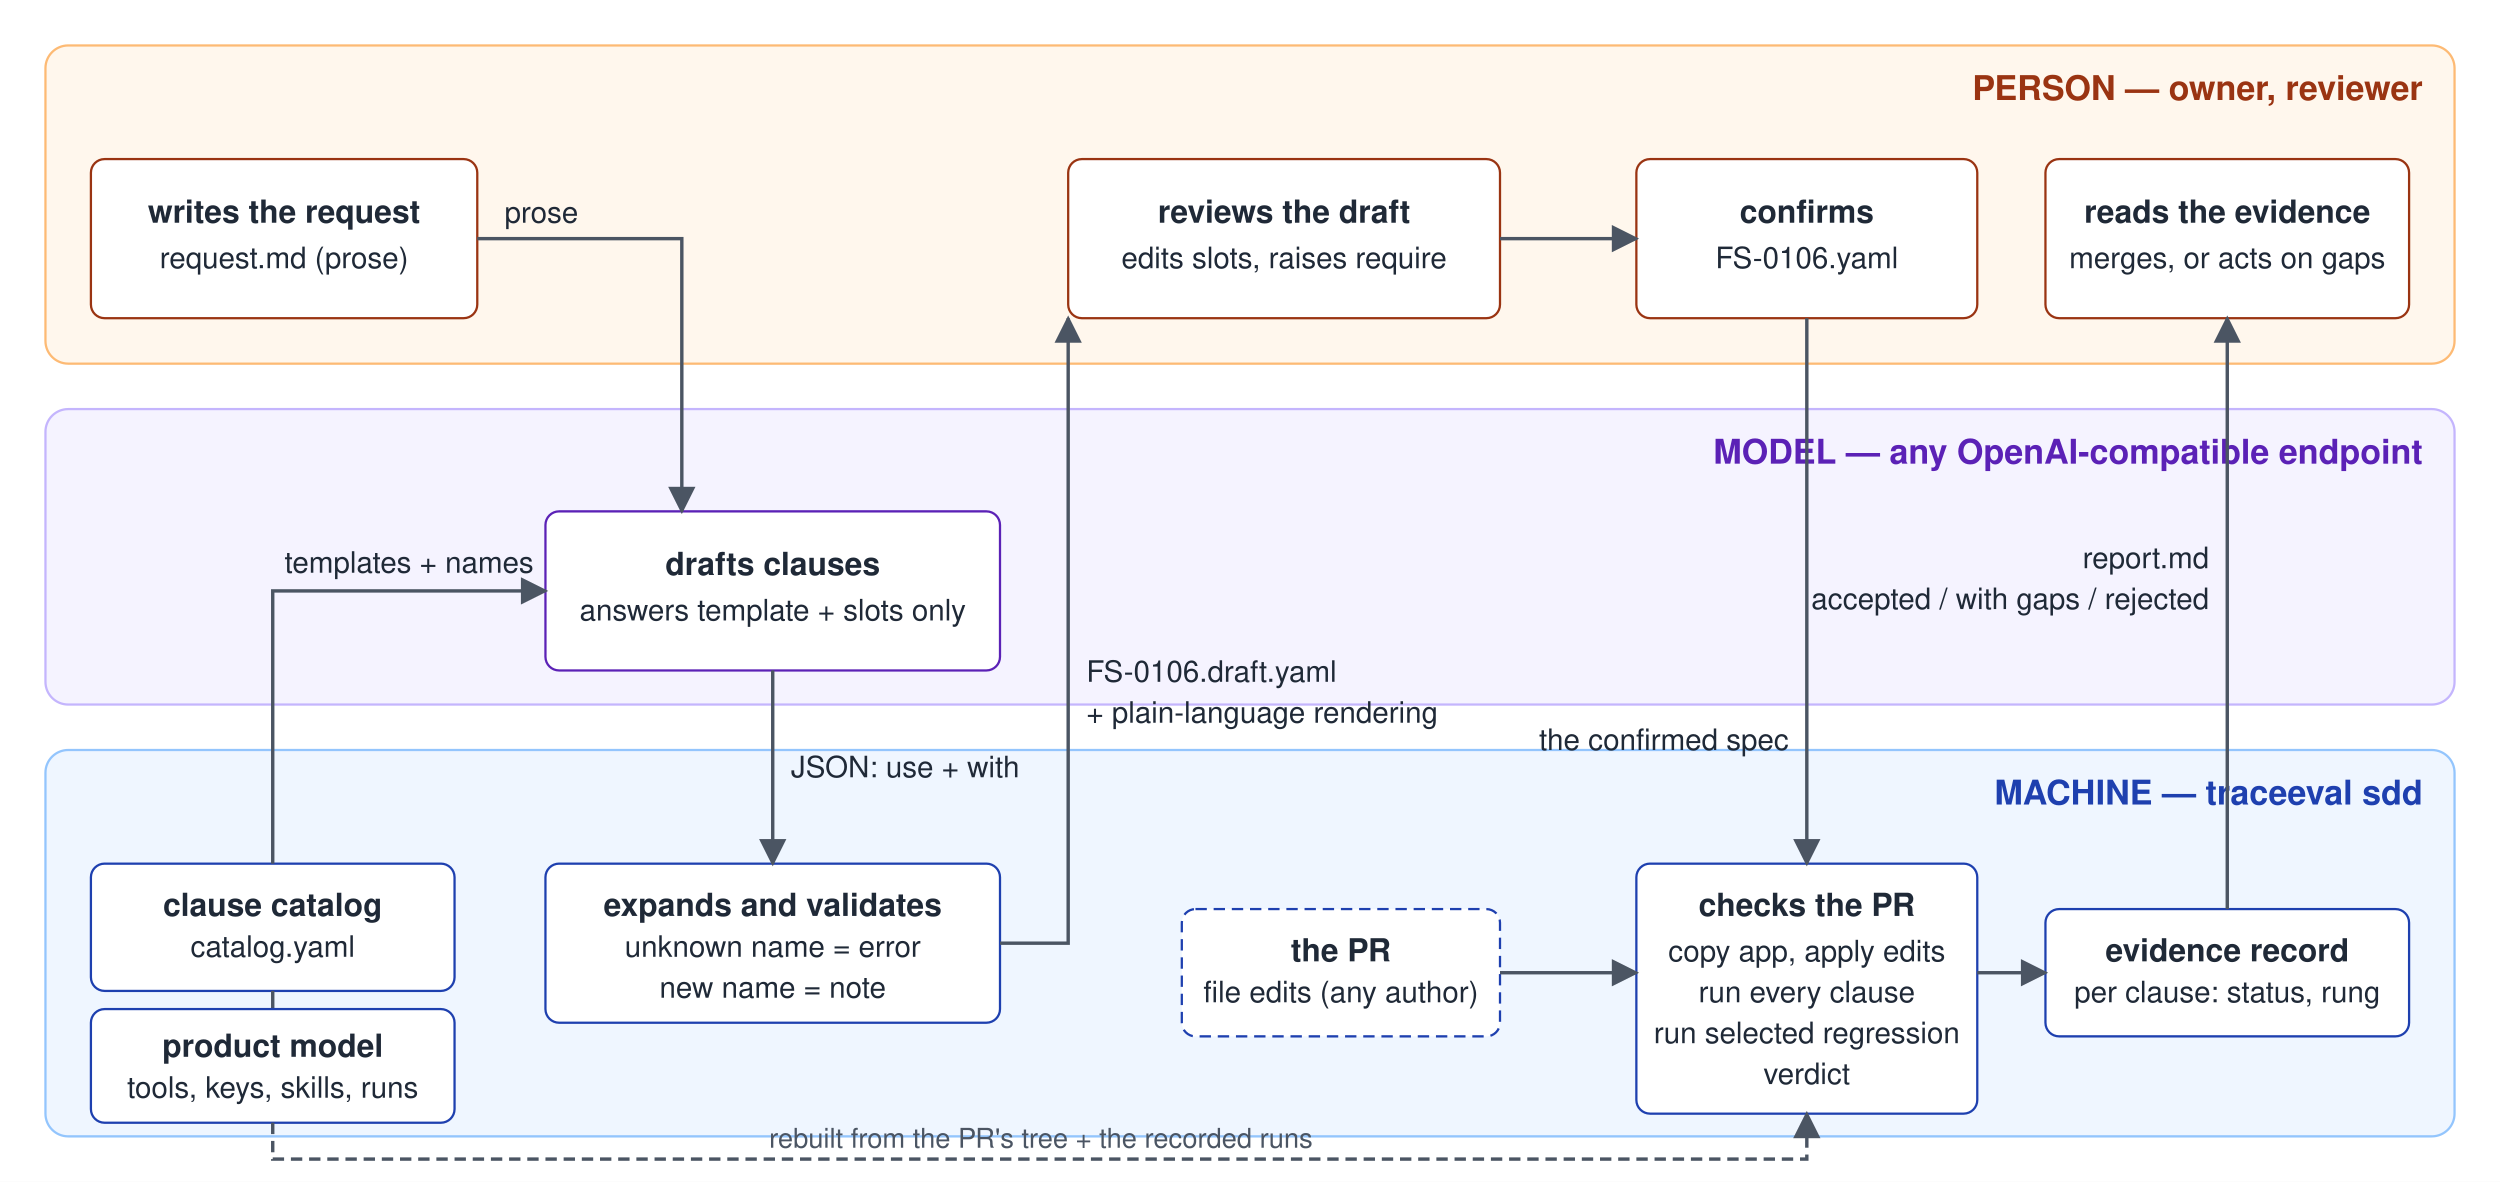
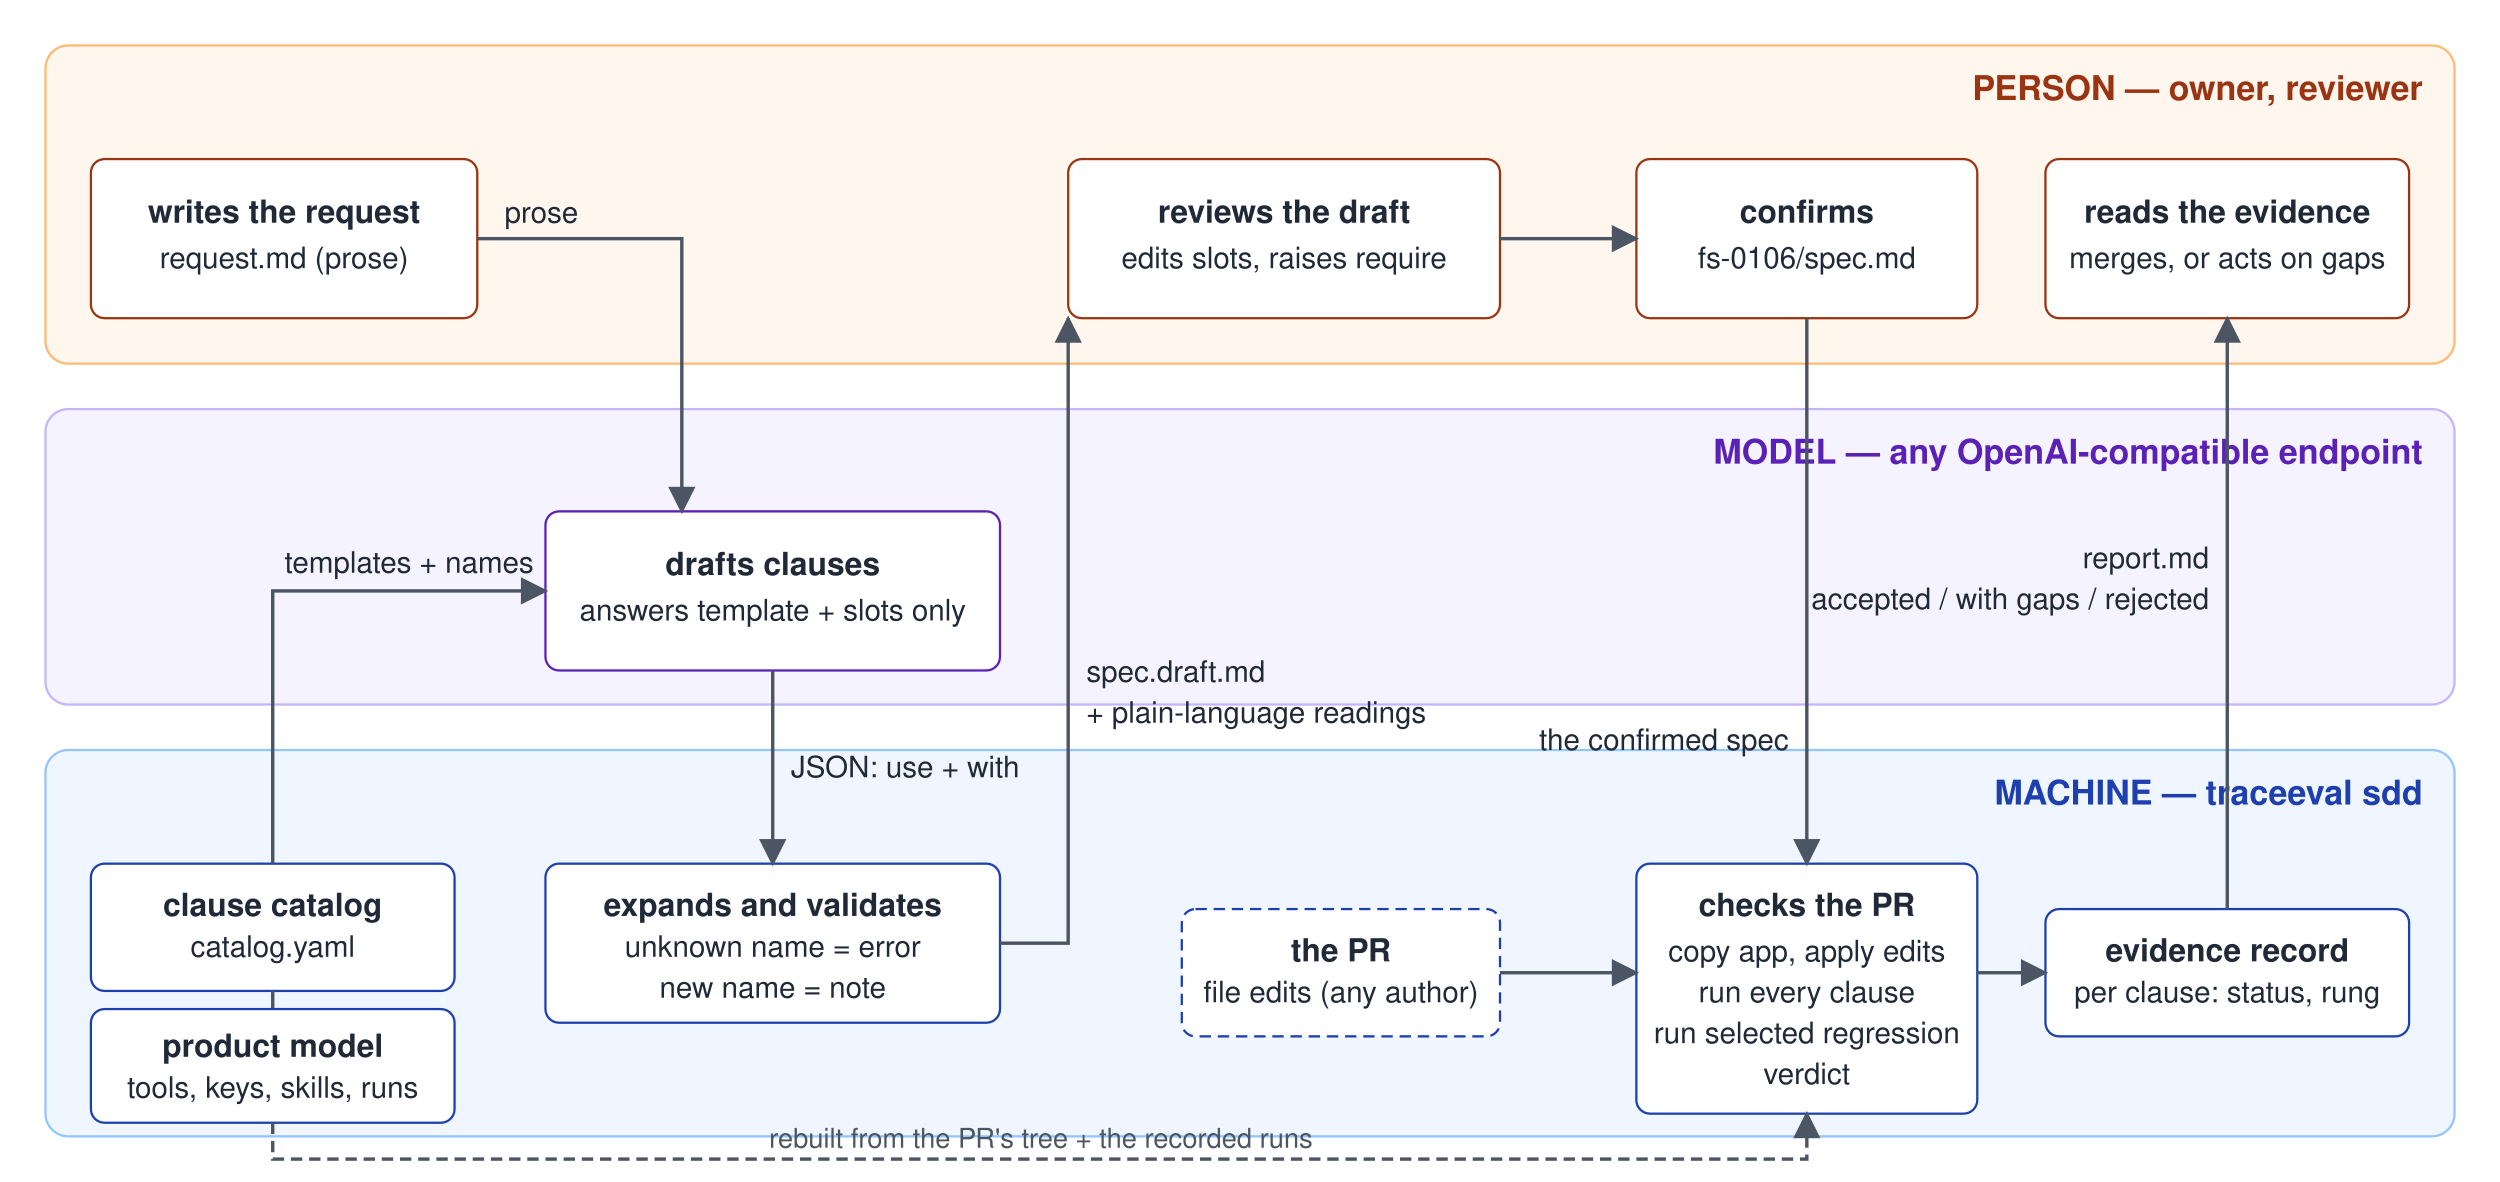
<svg xmlns="http://www.w3.org/2000/svg" viewBox="0 0 1100 520" width="1100" height="520" role="img" aria-label="From a prose request to a verdict: the person writes and confirms, the model drafts within the catalog and the product model, the machine checks the PR and produces the evidence." font-family="Helvetica, Arial, sans-serif" font-size="14" fill="#1f2937">
  <defs>
    <marker id="a" viewBox="0 0 10 10" refX="9" refY="5" markerWidth="8" markerHeight="8" orient="auto-start-reverse">
      <path d="M0,0 L10,5 L0,10 z" fill="#4b5563" />
    </marker>
  </defs>
  <rect width="1100" height="520" fill="#ffffff" />
  <rect x="20" y="20" width="1060" height="140" rx="10" fill="#fff7ed" stroke="#fdba74" />
  <text x="1066" y="44" text-anchor="end" font-size="15" font-weight="bold" fill="#9a3412">PERSON — owner, reviewer</text>
  <rect x="20" y="180" width="1060" height="130" rx="10" fill="#f5f3ff" stroke="#c4b5fd" />
  <text x="1066" y="204" text-anchor="end" font-size="15" font-weight="bold" fill="#5b21b6">MODEL — any OpenAI-compatible endpoint</text>
  <rect x="20" y="330" width="1060" height="170" rx="10" fill="#eff6ff" stroke="#93c5fd" />
  <text x="1066" y="354" text-anchor="end" font-size="15" font-weight="bold" fill="#1e40af">MACHINE — traceeval sdd</text>
  <rect x="40" y="70" width="170" height="70" rx="6" fill="#ffffff" stroke="#9a3412" />
  <text x="125" y="98" text-anchor="middle" font-weight="bold">writes the request</text>
  <text x="125" y="118" text-anchor="middle" font-size="13">request.md (prose)</text>
  <rect x="470" y="70" width="190" height="70" rx="6" fill="#ffffff" stroke="#9a3412" />
  <text x="565" y="98" text-anchor="middle" font-weight="bold">reviews the draft</text>
  <text x="565" y="118" text-anchor="middle" font-size="13">edits slots, raises require</text>
  <rect x="720" y="70" width="150" height="70" rx="6" fill="#ffffff" stroke="#9a3412" />
  <text x="795" y="98" text-anchor="middle" font-weight="bold">confirms</text>
-   <text x="795" y="118" text-anchor="middle" font-size="13">FS-0106.yaml</text>
+   <text x="795" y="118" text-anchor="middle" font-size="13">fs-0106/spec.md</text>
  <rect x="900" y="70" width="160" height="70" rx="6" fill="#ffffff" stroke="#9a3412" />
  <text x="980" y="98" text-anchor="middle" font-weight="bold">reads the evidence</text>
  <text x="980" y="118" text-anchor="middle" font-size="13">merges, or acts on gaps</text>
  <rect x="240" y="225" width="200" height="70" rx="6" fill="#ffffff" stroke="#5b21b6" />
  <text x="340" y="253" text-anchor="middle" font-weight="bold">drafts clauses</text>
  <text x="340" y="273" text-anchor="middle" font-size="13">answers template + slots only</text>
  <rect x="40" y="380" width="160" height="56" rx="6" fill="#ffffff" stroke="#1e40af" />
  <text x="120" y="403" text-anchor="middle" font-weight="bold">clause catalog</text>
  <text x="120" y="421" text-anchor="middle" font-size="13">catalog.yaml</text>
  <path d="M120,436 L120,444" fill="none" stroke="#4b5563" stroke-width="1.5" />
  <rect x="40" y="444" width="160" height="50" rx="6" fill="#ffffff" stroke="#1e40af" />
  <text x="120" y="465" text-anchor="middle" font-weight="bold">product model</text>
  <text x="120" y="483" text-anchor="middle" font-size="13">tools, keys, skills, runs</text>
  <rect x="240" y="380" width="200" height="70" rx="6" fill="#ffffff" stroke="#1e40af" />
  <text x="340" y="403" text-anchor="middle" font-weight="bold">expands and validates</text>
  <text x="340" y="421" text-anchor="middle" font-size="13">unknown name = error</text>
  <text x="340" y="439" text-anchor="middle" font-size="13">new name = note</text>
  <rect x="720" y="380" width="150" height="110" rx="6" fill="#ffffff" stroke="#1e40af" />
  <text x="795" y="403" text-anchor="middle" font-weight="bold">checks the PR</text>
  <text x="795" y="423" text-anchor="middle" font-size="13">copy app, apply edits</text>
  <text x="795" y="441" text-anchor="middle" font-size="13">run every clause</text>
  <text x="795" y="459" text-anchor="middle" font-size="13">run selected regression</text>
  <text x="795" y="477" text-anchor="middle" font-size="13">verdict</text>
  <rect x="520" y="400" width="140" height="56" rx="6" fill="#ffffff" stroke="#1e40af" stroke-dasharray="5 3" />
  <text x="590" y="423" text-anchor="middle" font-weight="bold">the PR</text>
  <text x="590" y="441" text-anchor="middle" font-size="13">file edits (any author)</text>
  <rect x="900" y="400" width="160" height="56" rx="6" fill="#ffffff" stroke="#1e40af" />
  <text x="980" y="423" text-anchor="middle" font-weight="bold">evidence record</text>
  <text x="980" y="441" text-anchor="middle" font-size="13">per clause: status, rung</text>
  <path d="M210,105 L300,105 L300,225" fill="none" stroke="#4b5563" stroke-width="1.5" marker-end="url(#a)" />
  <text x="222" y="98" font-size="13">prose</text>
  <path d="M120,380 L120,260 L240,260" fill="none" stroke="#4b5563" stroke-width="1.5" marker-end="url(#a)" />
  <text x="180" y="252" font-size="13" text-anchor="middle">templates + names</text>
  <path d="M340,295 L340,380" fill="none" stroke="#4b5563" stroke-width="1.5" marker-end="url(#a)" />
  <text x="348" y="342" font-size="13">JSON: use + with</text>
  <path d="M440,415 L470,415 L470,140" fill="none" stroke="#4b5563" stroke-width="1.5" marker-end="url(#a)" />
-   <text x="478" y="300" font-size="13">FS-0106.draft.yaml</text>
-   <text x="478" y="318" font-size="13">+ plain-language rendering</text>
+   <text x="478" y="300" font-size="13">spec.draft.md</text>
+   <text x="478" y="318" font-size="13">+ plain-language readings</text>
  <path d="M660,105 L720,105" fill="none" stroke="#4b5563" stroke-width="1.5" marker-end="url(#a)" />
  <path d="M795,140 L795,380" fill="none" stroke="#4b5563" stroke-width="1.5" marker-end="url(#a)" />
  <text x="787" y="330" font-size="13" text-anchor="end">the confirmed spec</text>
  <path d="M660,428 L720,428" fill="none" stroke="#4b5563" stroke-width="1.5" marker-end="url(#a)" />
  <path d="M120,494 L120,510 L795,510 L795,490" fill="none" stroke="#4b5563" stroke-width="1.5" stroke-dasharray="5 3" marker-end="url(#a)" />
  <text x="458" y="505" font-size="12" text-anchor="middle" fill="#4b5563">rebuilt from the PR's tree + the recorded runs</text>
  <path d="M870,428 L900,428" fill="none" stroke="#4b5563" stroke-width="1.5" marker-end="url(#a)" />
  <path d="M980,400 L980,140" fill="none" stroke="#4b5563" stroke-width="1.5" marker-end="url(#a)" />
  <text x="972" y="250" font-size="13" text-anchor="end">report.md</text>
  <text x="972" y="268" font-size="13" text-anchor="end">accepted / with gaps / rejected</text>
</svg>
